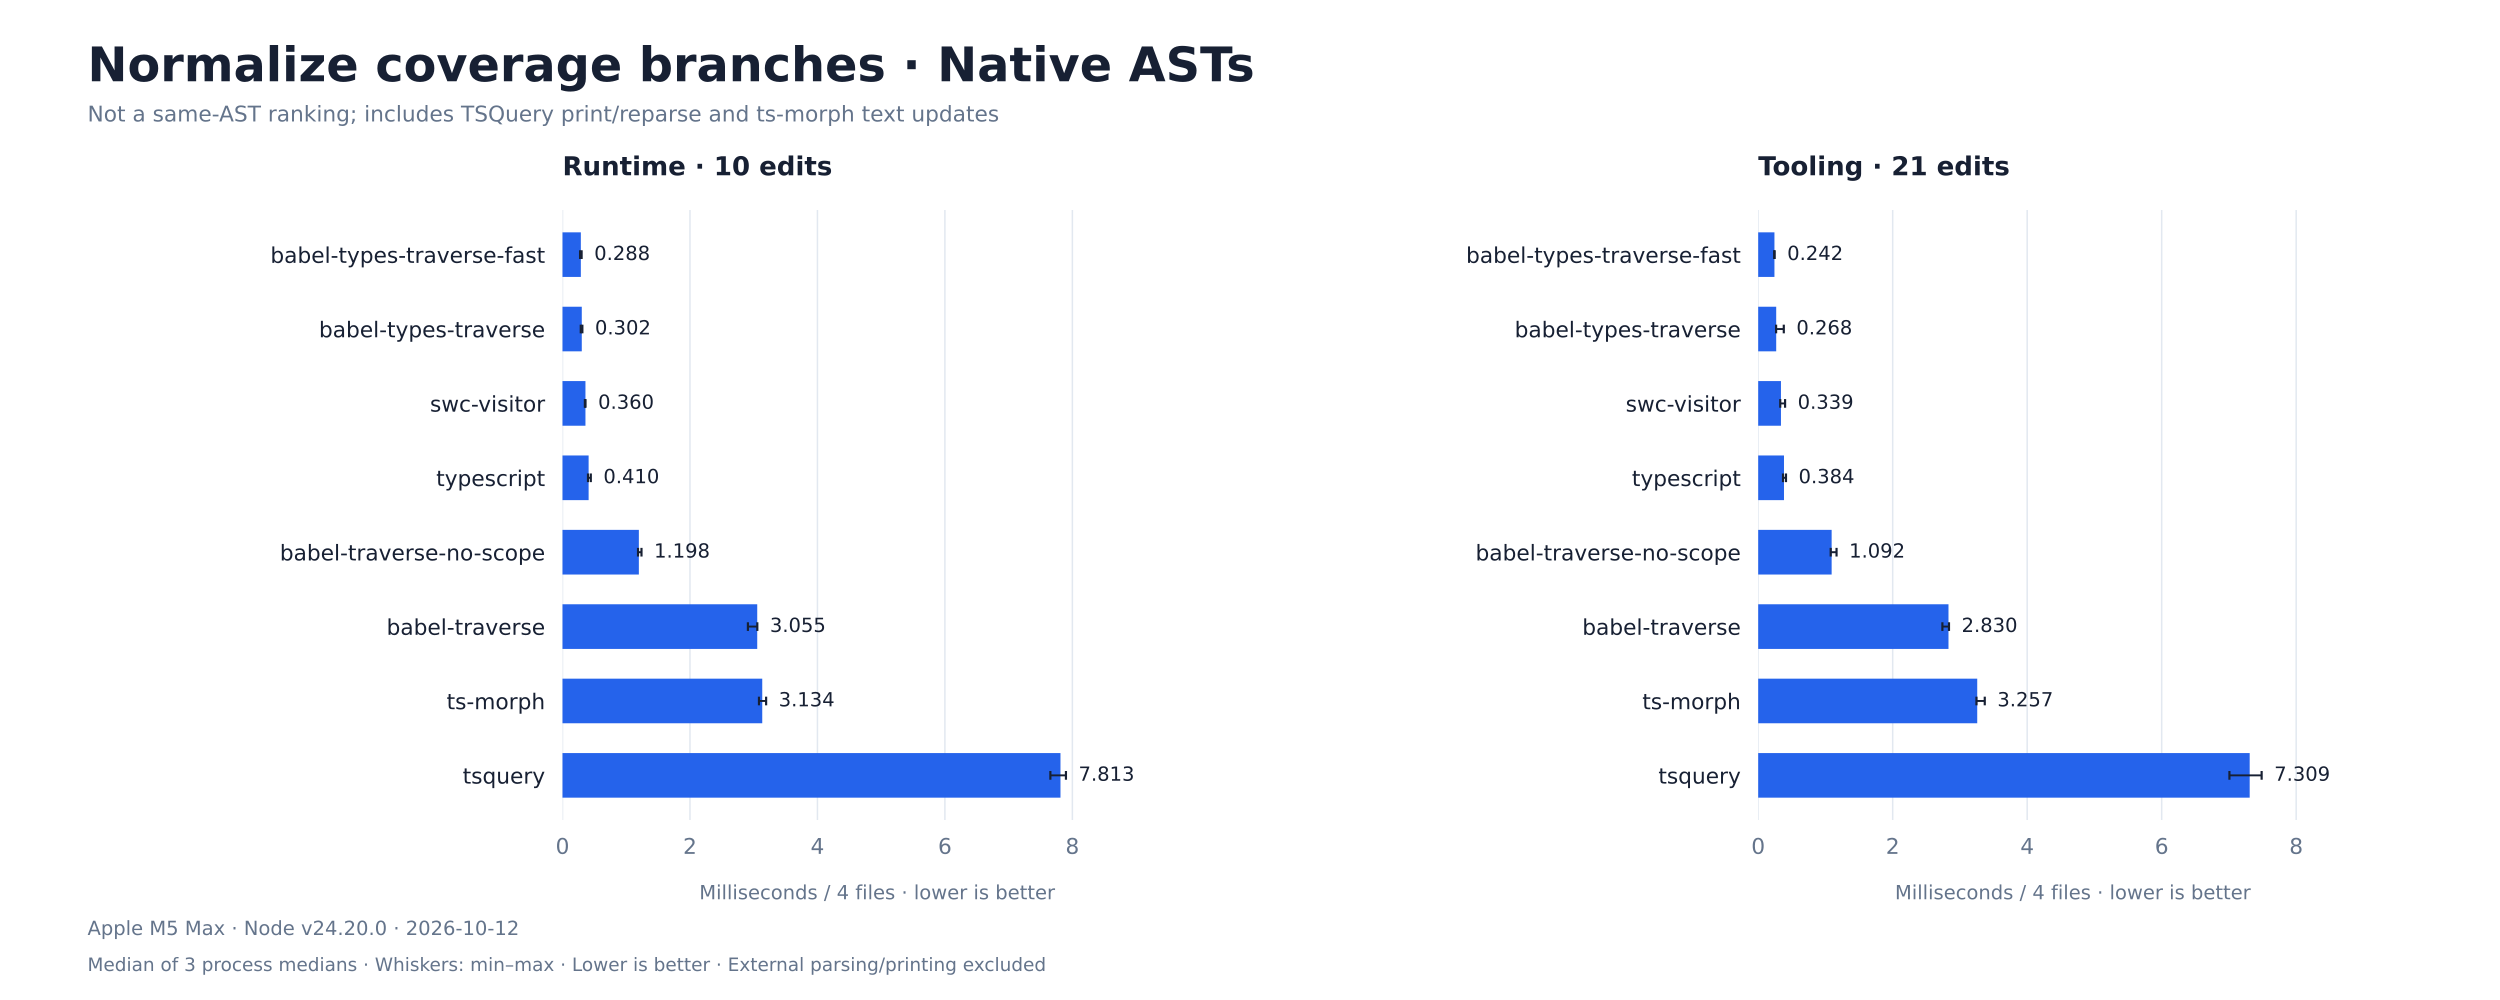
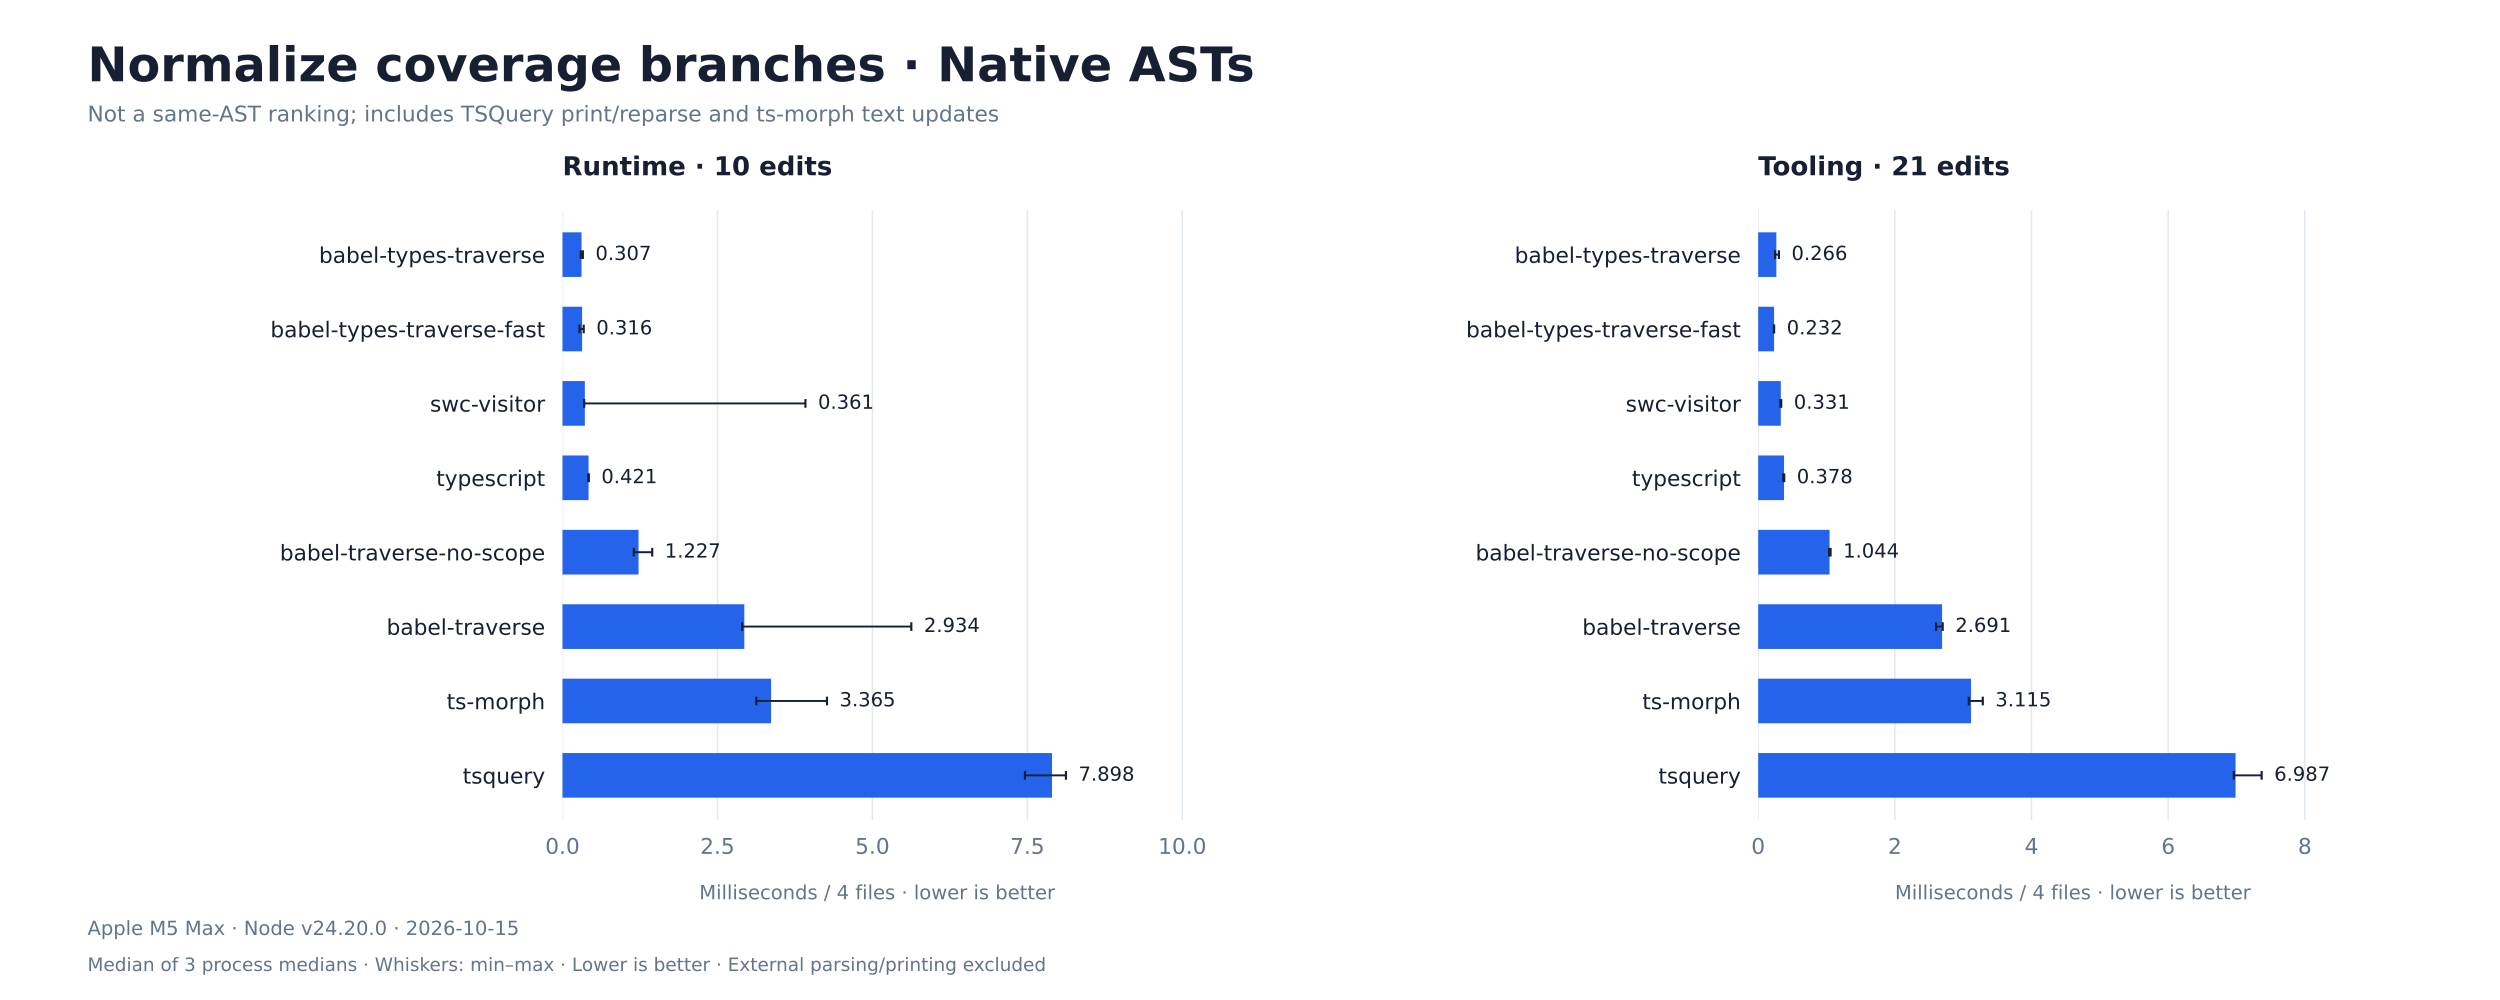
<svg xmlns="http://www.w3.org/2000/svg" xmlns:xlink="http://www.w3.org/1999/xlink" width="1152pt" height="460.8pt" viewBox="0 0 1152 460.8" version="1.1">
  <defs>
    <style type="text/css">*{stroke-linejoin: round; stroke-linecap: butt}</style>
  </defs>
  <g id="figure_1">
    <g id="patch_1">
      <path d="M 0 460.8 L 1152 460.8 L 1152 0 L 0 0 z " style="fill: #ffffff" />
    </g>
    <g id="axes_1">
      <g id="patch_2">
        <path d="M 259.2 377.856 L 549.186 377.856 L 549.186 96.768 L 259.2 96.768 z " style="fill: #ffffff" />
      </g>
      <g id="matplotlib.axis_1">
        <g id="xtick_1">
          <g id="line2d_1">
            <path d="M 259.2 377.856 L 259.2 96.768 " clip-path="url(#p7ad6d17c55)" style="fill: none; stroke: #e2e8f0; stroke-width: 0.7; stroke-linecap: square" />
          </g>
          <g id="line2d_2" />
          <g id="text_1">
-             <text style="fill: #64748b; font: 10px 'DejaVu Sans'; text-anchor: middle" x="259.2" y="393.454" transform="rotate(-0 259.2 393.4544)">0</text>
+             <text style="fill: #64748b; font: 10px 'DejaVu Sans'; text-anchor: middle" x="259.2" y="393.454" transform="rotate(-0 259.2 393.4544)">0.0</text>
          </g>
        </g>
        <g id="xtick_2">
          <g id="line2d_3">
-             <path d="M 317.937 377.856 L 317.937 96.768 " clip-path="url(#p7ad6d17c55)" style="fill: none; stroke: #e2e8f0; stroke-width: 0.7; stroke-linecap: square" />
+             <path d="M 330.601 377.856 L 330.601 96.768 " clip-path="url(#p7ad6d17c55)" style="fill: none; stroke: #e2e8f0; stroke-width: 0.7; stroke-linecap: square" />
          </g>
          <g id="line2d_4" />
          <g id="text_2">
-             <text style="fill: #64748b; font: 10px 'DejaVu Sans'; text-anchor: middle" x="317.937" y="393.454" transform="rotate(-0 317.9367 393.4544)">2</text>
+             <text style="fill: #64748b; font: 10px 'DejaVu Sans'; text-anchor: middle" x="330.601" y="393.454" transform="rotate(-0 330.6014 393.4544)">2.5</text>
          </g>
        </g>
        <g id="xtick_3">
          <g id="line2d_5">
-             <path d="M 376.673 377.856 L 376.673 96.768 " clip-path="url(#p7ad6d17c55)" style="fill: none; stroke: #e2e8f0; stroke-width: 0.7; stroke-linecap: square" />
+             <path d="M 402.003 377.856 L 402.003 96.768 " clip-path="url(#p7ad6d17c55)" style="fill: none; stroke: #e2e8f0; stroke-width: 0.7; stroke-linecap: square" />
          </g>
          <g id="line2d_6" />
          <g id="text_3">
-             <text style="fill: #64748b; font: 10px 'DejaVu Sans'; text-anchor: middle" x="376.673" y="393.454" transform="rotate(-0 376.6733 393.4544)">4</text>
+             <text style="fill: #64748b; font: 10px 'DejaVu Sans'; text-anchor: middle" x="402.003" y="393.454" transform="rotate(-0 402.0027 393.4544)">5.0</text>
          </g>
        </g>
        <g id="xtick_4">
          <g id="line2d_7">
-             <path d="M 435.41 377.856 L 435.41 96.768 " clip-path="url(#p7ad6d17c55)" style="fill: none; stroke: #e2e8f0; stroke-width: 0.7; stroke-linecap: square" />
+             <path d="M 473.404 377.856 L 473.404 96.768 " clip-path="url(#p7ad6d17c55)" style="fill: none; stroke: #e2e8f0; stroke-width: 0.7; stroke-linecap: square" />
          </g>
          <g id="line2d_8" />
          <g id="text_4">
-             <text style="fill: #64748b; font: 10px 'DejaVu Sans'; text-anchor: middle" x="435.41" y="393.454" transform="rotate(-0 435.41 393.4544)">6</text>
+             <text style="fill: #64748b; font: 10px 'DejaVu Sans'; text-anchor: middle" x="473.404" y="393.454" transform="rotate(-0 473.4041 393.4544)">7.5</text>
          </g>
        </g>
        <g id="xtick_5">
          <g id="line2d_9">
-             <path d="M 494.147 377.856 L 494.147 96.768 " clip-path="url(#p7ad6d17c55)" style="fill: none; stroke: #e2e8f0; stroke-width: 0.7; stroke-linecap: square" />
+             <path d="M 544.805 377.856 L 544.805 96.768 " clip-path="url(#p7ad6d17c55)" style="fill: none; stroke: #e2e8f0; stroke-width: 0.7; stroke-linecap: square" />
          </g>
          <g id="line2d_10" />
          <g id="text_5">
-             <text style="fill: #64748b; font: 10px 'DejaVu Sans'; text-anchor: middle" x="494.147" y="393.454" transform="rotate(-0 494.1466 393.4544)">8</text>
+             <text style="fill: #64748b; font: 10px 'DejaVu Sans'; text-anchor: middle" x="544.805" y="393.454" transform="rotate(-0 544.8054 393.4544)">10.0</text>
          </g>
        </g>
        <g id="text_6">
          <text style="fill: #64748b; font: 9px 'DejaVu Sans'; text-anchor: middle" x="404.193" y="414.373" transform="rotate(-0 404.1931 414.3727)">Milliseconds / 4 files · lower is better</text>
        </g>
      </g>
      <g id="matplotlib.axis_2">
        <g id="ytick_1">
          <g id="line2d_11" />
          <g id="text_7">
-             <text style="fill: #172033; font: 10px 'DejaVu Sans'; text-anchor: end" x="251.2" y="121.135" transform="rotate(-0 251.2 121.1346)">babel-types-traverse-fast</text>
+             <text style="fill: #172033; font: 10px 'DejaVu Sans'; text-anchor: end" x="251.2" y="121.135" transform="rotate(-0 251.2 121.1346)">babel-types-traverse</text>
          </g>
        </g>
        <g id="ytick_2">
          <g id="line2d_12" />
          <g id="text_8">
-             <text style="fill: #172033; font: 10px 'DejaVu Sans'; text-anchor: end" x="251.2" y="155.414" transform="rotate(-0 251.2 155.4137)">babel-types-traverse</text>
+             <text style="fill: #172033; font: 10px 'DejaVu Sans'; text-anchor: end" x="251.2" y="155.414" transform="rotate(-0 251.2 155.4137)">babel-types-traverse-fast</text>
          </g>
        </g>
        <g id="ytick_3">
          <g id="line2d_13" />
          <g id="text_9">
            <text style="fill: #172033; font: 10px 'DejaVu Sans'; text-anchor: end" x="251.2" y="189.693" transform="rotate(-0 251.2 189.6927)">swc-visitor</text>
          </g>
        </g>
        <g id="ytick_4">
          <g id="line2d_14" />
          <g id="text_10">
            <text style="fill: #172033; font: 10px 'DejaVu Sans'; text-anchor: end" x="251.2" y="223.972" transform="rotate(-0 251.2 223.9717)">typescript</text>
          </g>
        </g>
        <g id="ytick_5">
          <g id="line2d_15" />
          <g id="text_11">
            <text style="fill: #172033; font: 10px 'DejaVu Sans'; text-anchor: end" x="251.2" y="258.251" transform="rotate(-0 251.2 258.2507)">babel-traverse-no-scope</text>
          </g>
        </g>
        <g id="ytick_6">
          <g id="line2d_16" />
          <g id="text_12">
            <text style="fill: #172033; font: 10px 'DejaVu Sans'; text-anchor: end" x="251.2" y="292.53" transform="rotate(-0 251.2 292.5298)">babel-traverse</text>
          </g>
        </g>
        <g id="ytick_7">
          <g id="line2d_17" />
          <g id="text_13">
            <text style="fill: #172033; font: 10px 'DejaVu Sans'; text-anchor: end" x="251.2" y="326.809" transform="rotate(-0 251.2 326.8088)">ts-morph</text>
          </g>
        </g>
        <g id="ytick_8">
          <g id="line2d_18" />
          <g id="text_14">
            <text style="fill: #172033; font: 10px 'DejaVu Sans'; text-anchor: end" x="251.2" y="361.088" transform="rotate(-0 251.2 361.0878)">tsquery</text>
          </g>
        </g>
      </g>
      <g id="patch_3">
-         <path d="M 259.2 107.052 L 267.653 107.052 L 267.653 127.619 L 259.2 127.619 z " clip-path="url(#p7ad6d17c55)" style="fill: #2563eb" />
+         <path d="M 259.2 107.052 L 267.966 107.052 L 267.966 127.619 L 259.2 127.619 z " clip-path="url(#p7ad6d17c55)" style="fill: #2563eb" />
      </g>
      <g id="patch_4">
-         <path d="M 259.2 141.331 L 268.084 141.331 L 268.084 161.898 L 259.2 161.898 z " clip-path="url(#p7ad6d17c55)" style="fill: #2563eb" />
+         <path d="M 259.2 141.331 L 268.238 141.331 L 268.238 161.898 L 259.2 161.898 z " clip-path="url(#p7ad6d17c55)" style="fill: #2563eb" />
      </g>
      <g id="patch_5">
-         <path d="M 259.2 175.61 L 269.776 175.61 L 269.776 196.177 L 259.2 196.177 z " clip-path="url(#p7ad6d17c55)" style="fill: #2563eb" />
+         <path d="M 259.2 175.61 L 269.498 175.61 L 269.498 196.177 L 259.2 196.177 z " clip-path="url(#p7ad6d17c55)" style="fill: #2563eb" />
      </g>
      <g id="patch_6">
-         <path d="M 259.2 209.889 L 271.238 209.889 L 271.238 230.456 L 259.2 230.456 z " clip-path="url(#p7ad6d17c55)" style="fill: #2563eb" />
+         <path d="M 259.2 209.889 L 271.212 209.889 L 271.212 230.456 L 259.2 230.456 z " clip-path="url(#p7ad6d17c55)" style="fill: #2563eb" />
      </g>
      <g id="patch_7">
-         <path d="M 259.2 244.168 L 294.386 244.168 L 294.386 264.735 L 259.2 264.735 z " clip-path="url(#p7ad6d17c55)" style="fill: #2563eb" />
+         <path d="M 259.2 244.168 L 294.241 244.168 L 294.241 264.735 L 259.2 264.735 z " clip-path="url(#p7ad6d17c55)" style="fill: #2563eb" />
      </g>
      <g id="patch_8">
-         <path d="M 259.2 278.447 L 348.931 278.447 L 348.931 299.014 L 259.2 299.014 z " clip-path="url(#p7ad6d17c55)" style="fill: #2563eb" />
+         <path d="M 259.2 278.447 L 342.983 278.447 L 342.983 299.014 L 259.2 299.014 z " clip-path="url(#p7ad6d17c55)" style="fill: #2563eb" />
      </g>
      <g id="patch_9">
-         <path d="M 259.2 312.726 L 351.243 312.726 L 351.243 333.293 L 259.2 333.293 z " clip-path="url(#p7ad6d17c55)" style="fill: #2563eb" />
+         <path d="M 259.2 312.726 L 355.315 312.726 L 355.315 333.293 L 259.2 333.293 z " clip-path="url(#p7ad6d17c55)" style="fill: #2563eb" />
      </g>
      <g id="patch_10">
-         <path d="M 259.2 347.005 L 488.668 347.005 L 488.668 367.572 L 259.2 367.572 z " clip-path="url(#p7ad6d17c55)" style="fill: #2563eb" />
+         <path d="M 259.2 347.005 L 484.757 347.005 L 484.757 367.572 L 259.2 367.572 z " clip-path="url(#p7ad6d17c55)" style="fill: #2563eb" />
      </g>
      <g id="text_15">
-         <text style="fill: #172033; font: 9px 'DejaVu Sans'; text-anchor: start" x="273.81" y="119.819" transform="rotate(-0 273.8096 119.8189)">0.288</text>
+         <text style="fill: #172033; font: 9px 'DejaVu Sans'; text-anchor: start" x="274.385" y="119.819" transform="rotate(-0 274.3849 119.8189)">0.307</text>
      </g>
      <g id="text_16">
-         <text style="fill: #172033; font: 9px 'DejaVu Sans'; text-anchor: start" x="274.153" y="154.098" transform="rotate(-0 274.1529 154.0979)">0.302</text>
+         <text style="fill: #172033; font: 9px 'DejaVu Sans'; text-anchor: start" x="274.779" y="154.098" transform="rotate(-0 274.7787 154.0979)">0.316</text>
      </g>
      <g id="text_17">
-         <text style="fill: #172033; font: 9px 'DejaVu Sans'; text-anchor: start" x="275.605" y="188.377" transform="rotate(-0 275.6047 188.3769)">0.360</text>
+         <text style="fill: #172033; font: 9px 'DejaVu Sans'; text-anchor: start" x="376.946" y="188.377" transform="rotate(-0 376.9464 188.3769)">0.361</text>
      </g>
      <g id="text_18">
-         <text style="fill: #172033; font: 9px 'DejaVu Sans'; text-anchor: start" x="278.044" y="222.656" transform="rotate(-0 278.0435 222.6559)">0.410</text>
+         <text style="fill: #172033; font: 9px 'DejaVu Sans'; text-anchor: start" x="277.104" y="222.656" transform="rotate(-0 277.1041 222.6559)">0.421</text>
      </g>
      <g id="text_19">
-         <text style="fill: #172033; font: 9px 'DejaVu Sans'; text-anchor: start" x="301.397" y="256.935" transform="rotate(-0 301.3975 256.935)">1.198</text>
+         <text style="fill: #172033; font: 9px 'DejaVu Sans'; text-anchor: start" x="306.344" y="256.935" transform="rotate(-0 306.3441 256.935)">1.227</text>
      </g>
      <g id="text_20">
-         <text style="fill: #172033; font: 9px 'DejaVu Sans'; text-anchor: start" x="354.774" y="291.214" transform="rotate(-0 354.7738 291.214)">3.055</text>
+         <text style="fill: #172033; font: 9px 'DejaVu Sans'; text-anchor: start" x="425.737" y="291.214" transform="rotate(-0 425.7372 291.214)">2.934</text>
      </g>
      <g id="text_21">
-         <text style="fill: #172033; font: 9px 'DejaVu Sans'; text-anchor: start" x="358.827" y="325.493" transform="rotate(-0 358.8272 325.493)">3.134</text>
+         <text style="fill: #172033; font: 9px 'DejaVu Sans'; text-anchor: start" x="386.875" y="325.493" transform="rotate(-0 386.8747 325.493)">3.365</text>
      </g>
      <g id="text_22">
-         <text style="fill: #172033; font: 9px 'DejaVu Sans'; text-anchor: start" x="496.989" y="359.772" transform="rotate(-0 496.9887 359.772)">7.813</text>
+         <text style="fill: #172033; font: 9px 'DejaVu Sans'; text-anchor: start" x="496.989" y="359.772" transform="rotate(-0 496.9887 359.772)">7.898</text>
      </g>
      <g id="text_23">
        <text style="fill: #172033; font: 700 12px 'DejaVu Sans'; text-anchor: start" x="259.2" y="80.768" transform="rotate(-0 259.2 80.768)">Runtime · 10 edits</text>
      </g>
      <g id="LineCollection_1">
-         <path d="M 267.3 117.335 L 268.01 117.335 " clip-path="url(#p7ad6d17c55)" style="fill: none; stroke: #172033; stroke-width: 0.9" />
-         <path d="M 267.614 151.614 L 268.353 151.614 " clip-path="url(#p7ad6d17c55)" style="fill: none; stroke: #172033; stroke-width: 0.9" />
-         <path d="M 269.51 185.893 L 269.805 185.893 " clip-path="url(#p7ad6d17c55)" style="fill: none; stroke: #172033; stroke-width: 0.9" />
-         <path d="M 270.947 220.172 L 272.244 220.172 " clip-path="url(#p7ad6d17c55)" style="fill: none; stroke: #172033; stroke-width: 0.9" />
-         <path d="M 293.998 254.452 L 295.598 254.452 " clip-path="url(#p7ad6d17c55)" style="fill: none; stroke: #172033; stroke-width: 0.9" />
-         <path d="M 344.634 288.731 L 348.974 288.731 " clip-path="url(#p7ad6d17c55)" style="fill: none; stroke: #172033; stroke-width: 0.9" />
-         <path d="M 349.728 323.01 L 353.028 323.01 " clip-path="url(#p7ad6d17c55)" style="fill: none; stroke: #172033; stroke-width: 0.9" />
-         <path d="M 484.01 357.289 L 491.189 357.289 " clip-path="url(#p7ad6d17c55)" style="fill: none; stroke: #172033; stroke-width: 0.9" />
+         <path d="M 267.619 117.335 L 268.585 117.335 " clip-path="url(#p7ad6d17c55)" style="fill: none; stroke: #172033; stroke-width: 0.9" />
+         <path d="M 267.013 151.614 L 268.979 151.614 " clip-path="url(#p7ad6d17c55)" style="fill: none; stroke: #172033; stroke-width: 0.9" />
+         <path d="M 269.185 185.893 L 371.147 185.893 " clip-path="url(#p7ad6d17c55)" style="fill: none; stroke: #172033; stroke-width: 0.9" />
+         <path d="M 271.171 220.172 L 271.304 220.172 " clip-path="url(#p7ad6d17c55)" style="fill: none; stroke: #172033; stroke-width: 0.9" />
+         <path d="M 292.065 254.452 L 300.544 254.452 " clip-path="url(#p7ad6d17c55)" style="fill: none; stroke: #172033; stroke-width: 0.9" />
+         <path d="M 341.978 288.731 L 419.938 288.731 " clip-path="url(#p7ad6d17c55)" style="fill: none; stroke: #172033; stroke-width: 0.9" />
+         <path d="M 348.503 323.01 L 381.075 323.01 " clip-path="url(#p7ad6d17c55)" style="fill: none; stroke: #172033; stroke-width: 0.9" />
+         <path d="M 472.285 357.289 L 491.189 357.289 " clip-path="url(#p7ad6d17c55)" style="fill: none; stroke: #172033; stroke-width: 0.9" />
      </g>
      <g id="line2d_19">
        <defs>
          <path id="m82ea546049" d="M 0 2 L 0 -2 " style="stroke: #172033" />
        </defs>
        <g clip-path="url(#p7ad6d17c55)">
-           <use xlink:href="#m82ea546049" x="267.3" y="117.335" style="fill: #172033; stroke: #172033" />
-           <use xlink:href="#m82ea546049" x="267.614" y="151.614" style="fill: #172033; stroke: #172033" />
-           <use xlink:href="#m82ea546049" x="269.51" y="185.893" style="fill: #172033; stroke: #172033" />
-           <use xlink:href="#m82ea546049" x="270.947" y="220.172" style="fill: #172033; stroke: #172033" />
-           <use xlink:href="#m82ea546049" x="293.998" y="254.452" style="fill: #172033; stroke: #172033" />
-           <use xlink:href="#m82ea546049" x="344.634" y="288.731" style="fill: #172033; stroke: #172033" />
-           <use xlink:href="#m82ea546049" x="349.728" y="323.01" style="fill: #172033; stroke: #172033" />
-           <use xlink:href="#m82ea546049" x="484.01" y="357.289" style="fill: #172033; stroke: #172033" />
+           <use xlink:href="#m82ea546049" x="267.619" y="117.335" style="fill: #172033; stroke: #172033" />
+           <use xlink:href="#m82ea546049" x="267.013" y="151.614" style="fill: #172033; stroke: #172033" />
+           <use xlink:href="#m82ea546049" x="269.185" y="185.893" style="fill: #172033; stroke: #172033" />
+           <use xlink:href="#m82ea546049" x="271.171" y="220.172" style="fill: #172033; stroke: #172033" />
+           <use xlink:href="#m82ea546049" x="292.065" y="254.452" style="fill: #172033; stroke: #172033" />
+           <use xlink:href="#m82ea546049" x="341.978" y="288.731" style="fill: #172033; stroke: #172033" />
+           <use xlink:href="#m82ea546049" x="348.503" y="323.01" style="fill: #172033; stroke: #172033" />
+           <use xlink:href="#m82ea546049" x="472.285" y="357.289" style="fill: #172033; stroke: #172033" />
        </g>
      </g>
      <g id="line2d_20">
        <g clip-path="url(#p7ad6d17c55)">
-           <use xlink:href="#m82ea546049" x="268.01" y="117.335" style="fill: #172033; stroke: #172033" />
-           <use xlink:href="#m82ea546049" x="268.353" y="151.614" style="fill: #172033; stroke: #172033" />
-           <use xlink:href="#m82ea546049" x="269.805" y="185.893" style="fill: #172033; stroke: #172033" />
-           <use xlink:href="#m82ea546049" x="272.244" y="220.172" style="fill: #172033; stroke: #172033" />
-           <use xlink:href="#m82ea546049" x="295.598" y="254.452" style="fill: #172033; stroke: #172033" />
-           <use xlink:href="#m82ea546049" x="348.974" y="288.731" style="fill: #172033; stroke: #172033" />
-           <use xlink:href="#m82ea546049" x="353.028" y="323.01" style="fill: #172033; stroke: #172033" />
+           <use xlink:href="#m82ea546049" x="268.585" y="117.335" style="fill: #172033; stroke: #172033" />
+           <use xlink:href="#m82ea546049" x="268.979" y="151.614" style="fill: #172033; stroke: #172033" />
+           <use xlink:href="#m82ea546049" x="371.147" y="185.893" style="fill: #172033; stroke: #172033" />
+           <use xlink:href="#m82ea546049" x="271.304" y="220.172" style="fill: #172033; stroke: #172033" />
+           <use xlink:href="#m82ea546049" x="300.544" y="254.452" style="fill: #172033; stroke: #172033" />
+           <use xlink:href="#m82ea546049" x="419.938" y="288.731" style="fill: #172033; stroke: #172033" />
+           <use xlink:href="#m82ea546049" x="381.075" y="323.01" style="fill: #172033; stroke: #172033" />
          <use xlink:href="#m82ea546049" x="491.189" y="357.289" style="fill: #172033; stroke: #172033" />
        </g>
      </g>
    </g>
    <g id="axes_2">
      <g id="patch_11">
        <path d="M 810.174 377.856 L 1100.16 377.856 L 1100.16 96.768 L 810.174 96.768 z " style="fill: #ffffff" />
      </g>
      <g id="matplotlib.axis_3">
        <g id="xtick_6">
          <g id="line2d_21">
            <path d="M 810.174 377.856 L 810.174 96.768 " clip-path="url(#p70b5d48625)" style="fill: none; stroke: #e2e8f0; stroke-width: 0.7; stroke-linecap: square" />
          </g>
          <g id="line2d_22" />
          <g id="text_24">
            <text style="fill: #64748b; font: 10px 'DejaVu Sans'; text-anchor: middle" x="810.174" y="393.454" transform="rotate(-0 810.1738 393.4544)">0</text>
          </g>
        </g>
        <g id="xtick_7">
          <g id="line2d_23">
-             <path d="M 872.15 377.856 L 872.15 96.768 " clip-path="url(#p70b5d48625)" style="fill: none; stroke: #e2e8f0; stroke-width: 0.7; stroke-linecap: square" />
+             <path d="M 873.144 377.856 L 873.144 96.768 " clip-path="url(#p70b5d48625)" style="fill: none; stroke: #e2e8f0; stroke-width: 0.7; stroke-linecap: square" />
          </g>
          <g id="line2d_24" />
          <g id="text_25">
-             <text style="fill: #64748b; font: 10px 'DejaVu Sans'; text-anchor: middle" x="872.15" y="393.454" transform="rotate(-0 872.1499 393.4544)">2</text>
+             <text style="fill: #64748b; font: 10px 'DejaVu Sans'; text-anchor: middle" x="873.144" y="393.454" transform="rotate(-0 873.1444 393.4544)">2</text>
          </g>
        </g>
        <g id="xtick_8">
          <g id="line2d_25">
-             <path d="M 934.126 377.856 L 934.126 96.768 " clip-path="url(#p70b5d48625)" style="fill: none; stroke: #e2e8f0; stroke-width: 0.7; stroke-linecap: square" />
+             <path d="M 936.115 377.856 L 936.115 96.768 " clip-path="url(#p70b5d48625)" style="fill: none; stroke: #e2e8f0; stroke-width: 0.7; stroke-linecap: square" />
          </g>
          <g id="line2d_26" />
          <g id="text_26">
-             <text style="fill: #64748b; font: 10px 'DejaVu Sans'; text-anchor: middle" x="934.126" y="393.454" transform="rotate(-0 934.1261 393.4544)">4</text>
+             <text style="fill: #64748b; font: 10px 'DejaVu Sans'; text-anchor: middle" x="936.115" y="393.454" transform="rotate(-0 936.115 393.4544)">4</text>
          </g>
        </g>
        <g id="xtick_9">
          <g id="line2d_27">
-             <path d="M 996.102 377.856 L 996.102 96.768 " clip-path="url(#p70b5d48625)" style="fill: none; stroke: #e2e8f0; stroke-width: 0.7; stroke-linecap: square" />
+             <path d="M 999.086 377.856 L 999.086 96.768 " clip-path="url(#p70b5d48625)" style="fill: none; stroke: #e2e8f0; stroke-width: 0.7; stroke-linecap: square" />
          </g>
          <g id="line2d_28" />
          <g id="text_27">
-             <text style="fill: #64748b; font: 10px 'DejaVu Sans'; text-anchor: middle" x="996.102" y="393.454" transform="rotate(-0 996.1022 393.4544)">6</text>
+             <text style="fill: #64748b; font: 10px 'DejaVu Sans'; text-anchor: middle" x="999.086" y="393.454" transform="rotate(-0 999.0856 393.4544)">6</text>
          </g>
        </g>
        <g id="xtick_10">
          <g id="line2d_29">
-             <path d="M 1058.078 377.856 L 1058.078 96.768 " clip-path="url(#p70b5d48625)" style="fill: none; stroke: #e2e8f0; stroke-width: 0.7; stroke-linecap: square" />
+             <path d="M 1062.056 377.856 L 1062.056 96.768 " clip-path="url(#p70b5d48625)" style="fill: none; stroke: #e2e8f0; stroke-width: 0.7; stroke-linecap: square" />
          </g>
          <g id="line2d_30" />
          <g id="text_28">
-             <text style="fill: #64748b; font: 10px 'DejaVu Sans'; text-anchor: middle" x="1058.078" y="393.454" transform="rotate(-0 1058.078 393.4544)">8</text>
+             <text style="fill: #64748b; font: 10px 'DejaVu Sans'; text-anchor: middle" x="1062.056" y="393.454" transform="rotate(-0 1062.056 393.4544)">8</text>
          </g>
        </g>
        <g id="text_29">
          <text style="fill: #64748b; font: 9px 'DejaVu Sans'; text-anchor: middle" x="955.167" y="414.373" transform="rotate(-0 955.1669 414.3727)">Milliseconds / 4 files · lower is better</text>
        </g>
      </g>
      <g id="matplotlib.axis_4">
        <g id="ytick_9">
          <g id="line2d_31" />
          <g id="text_30">
-             <text style="fill: #172033; font: 10px 'DejaVu Sans'; text-anchor: end" x="802.174" y="121.135" transform="rotate(-0 802.1738 121.1346)">babel-types-traverse-fast</text>
+             <text style="fill: #172033; font: 10px 'DejaVu Sans'; text-anchor: end" x="802.174" y="121.135" transform="rotate(-0 802.1738 121.1346)">babel-types-traverse</text>
          </g>
        </g>
        <g id="ytick_10">
          <g id="line2d_32" />
          <g id="text_31">
-             <text style="fill: #172033; font: 10px 'DejaVu Sans'; text-anchor: end" x="802.174" y="155.414" transform="rotate(-0 802.1738 155.4137)">babel-types-traverse</text>
+             <text style="fill: #172033; font: 10px 'DejaVu Sans'; text-anchor: end" x="802.174" y="155.414" transform="rotate(-0 802.1738 155.4137)">babel-types-traverse-fast</text>
          </g>
        </g>
        <g id="ytick_11">
          <g id="line2d_33" />
          <g id="text_32">
            <text style="fill: #172033; font: 10px 'DejaVu Sans'; text-anchor: end" x="802.174" y="189.693" transform="rotate(-0 802.1738 189.6927)">swc-visitor</text>
          </g>
        </g>
        <g id="ytick_12">
          <g id="line2d_34" />
          <g id="text_33">
            <text style="fill: #172033; font: 10px 'DejaVu Sans'; text-anchor: end" x="802.174" y="223.972" transform="rotate(-0 802.1738 223.9717)">typescript</text>
          </g>
        </g>
        <g id="ytick_13">
          <g id="line2d_35" />
          <g id="text_34">
            <text style="fill: #172033; font: 10px 'DejaVu Sans'; text-anchor: end" x="802.174" y="258.251" transform="rotate(-0 802.1738 258.2507)">babel-traverse-no-scope</text>
          </g>
        </g>
        <g id="ytick_14">
          <g id="line2d_36" />
          <g id="text_35">
            <text style="fill: #172033; font: 10px 'DejaVu Sans'; text-anchor: end" x="802.174" y="292.53" transform="rotate(-0 802.1738 292.5298)">babel-traverse</text>
          </g>
        </g>
        <g id="ytick_15">
          <g id="line2d_37" />
          <g id="text_36">
            <text style="fill: #172033; font: 10px 'DejaVu Sans'; text-anchor: end" x="802.174" y="326.809" transform="rotate(-0 802.1738 326.8088)">ts-morph</text>
          </g>
        </g>
        <g id="ytick_16">
          <g id="line2d_38" />
          <g id="text_37">
            <text style="fill: #172033; font: 10px 'DejaVu Sans'; text-anchor: end" x="802.174" y="361.088" transform="rotate(-0 802.1738 361.0878)">tsquery</text>
          </g>
        </g>
      </g>
      <g id="patch_12">
-         <path d="M 810.174 107.052 L 817.663 107.052 L 817.663 127.619 L 810.174 127.619 z " clip-path="url(#p70b5d48625)" style="fill: #2563eb" />
+         <path d="M 810.174 107.052 L 818.547 107.052 L 818.547 127.619 L 810.174 127.619 z " clip-path="url(#p70b5d48625)" style="fill: #2563eb" />
      </g>
      <g id="patch_13">
-         <path d="M 810.174 141.331 L 818.475 141.331 L 818.475 161.898 L 810.174 161.898 z " clip-path="url(#p70b5d48625)" style="fill: #2563eb" />
+         <path d="M 810.174 141.331 L 817.484 141.331 L 817.484 161.898 L 810.174 161.898 z " clip-path="url(#p70b5d48625)" style="fill: #2563eb" />
      </g>
      <g id="patch_14">
-         <path d="M 810.174 175.61 L 820.669 175.61 L 820.669 196.177 L 810.174 196.177 z " clip-path="url(#p70b5d48625)" style="fill: #2563eb" />
+         <path d="M 810.174 175.61 L 820.601 175.61 L 820.601 196.177 L 810.174 196.177 z " clip-path="url(#p70b5d48625)" style="fill: #2563eb" />
      </g>
      <g id="patch_15">
-         <path d="M 810.174 209.889 L 822.064 209.889 L 822.064 230.456 L 810.174 230.456 z " clip-path="url(#p70b5d48625)" style="fill: #2563eb" />
+         <path d="M 810.174 209.889 L 822.079 209.889 L 822.079 230.456 L 810.174 230.456 z " clip-path="url(#p70b5d48625)" style="fill: #2563eb" />
      </g>
      <g id="patch_16">
-         <path d="M 810.174 244.168 L 844.022 244.168 L 844.022 264.735 L 810.174 264.735 z " clip-path="url(#p70b5d48625)" style="fill: #2563eb" />
+         <path d="M 810.174 244.168 L 843.047 244.168 L 843.047 264.735 L 810.174 264.735 z " clip-path="url(#p70b5d48625)" style="fill: #2563eb" />
      </g>
      <g id="patch_17">
-         <path d="M 810.174 278.447 L 897.864 278.447 L 897.864 299.014 L 810.174 299.014 z " clip-path="url(#p70b5d48625)" style="fill: #2563eb" />
+         <path d="M 810.174 278.447 L 894.903 278.447 L 894.903 299.014 L 810.174 299.014 z " clip-path="url(#p70b5d48625)" style="fill: #2563eb" />
      </g>
      <g id="patch_18">
-         <path d="M 810.174 312.726 L 911.107 312.726 L 911.107 333.293 L 810.174 333.293 z " clip-path="url(#p70b5d48625)" style="fill: #2563eb" />
+         <path d="M 810.174 312.726 L 908.26 312.726 L 908.26 333.293 L 810.174 333.293 z " clip-path="url(#p70b5d48625)" style="fill: #2563eb" />
      </g>
      <g id="patch_19">
-         <path d="M 810.174 347.005 L 1036.657 347.005 L 1036.657 367.572 L 810.174 367.572 z " clip-path="url(#p70b5d48625)" style="fill: #2563eb" />
+         <path d="M 810.174 347.005 L 1030.15 347.005 L 1030.15 367.572 L 810.174 367.572 z " clip-path="url(#p70b5d48625)" style="fill: #2563eb" />
      </g>
      <g id="text_38">
-         <text style="fill: #172033; font: 9px 'DejaVu Sans'; text-anchor: start" x="823.536" y="119.819" transform="rotate(-0 823.5359 119.8189)">0.242</text>
+         <text style="fill: #172033; font: 9px 'DejaVu Sans'; text-anchor: start" x="825.519" y="119.819" transform="rotate(-0 825.5194 119.8189)">0.266</text>
      </g>
      <g id="text_39">
-         <text style="fill: #172033; font: 9px 'DejaVu Sans'; text-anchor: start" x="827.772" y="154.098" transform="rotate(-0 827.7716 154.0979)">0.268</text>
+         <text style="fill: #172033; font: 9px 'DejaVu Sans'; text-anchor: start" x="823.317" y="154.098" transform="rotate(-0 823.3168 154.0979)">0.232</text>
      </g>
      <g id="text_40">
-         <text style="fill: #172033; font: 9px 'DejaVu Sans'; text-anchor: start" x="828.365" y="188.377" transform="rotate(-0 828.3655 188.3769)">0.339</text>
+         <text style="fill: #172033; font: 9px 'DejaVu Sans'; text-anchor: start" x="826.588" y="188.377" transform="rotate(-0 826.588 188.3769)">0.331</text>
      </g>
      <g id="text_41">
-         <text style="fill: #172033; font: 9px 'DejaVu Sans'; text-anchor: start" x="828.783" y="222.656" transform="rotate(-0 828.7826 222.6559)">0.384</text>
+         <text style="fill: #172033; font: 9px 'DejaVu Sans'; text-anchor: start" x="827.963" y="222.656" transform="rotate(-0 827.9629 222.6559)">0.378</text>
      </g>
      <g id="text_42">
-         <text style="fill: #172033; font: 9px 'DejaVu Sans'; text-anchor: start" x="852.078" y="256.935" transform="rotate(-0 852.0785 256.935)">1.092</text>
+         <text style="fill: #172033; font: 9px 'DejaVu Sans'; text-anchor: start" x="849.326" y="256.935" transform="rotate(-0 849.3257 256.935)">1.044</text>
      </g>
      <g id="text_43">
-         <text style="fill: #172033; font: 9px 'DejaVu Sans'; text-anchor: start" x="903.893" y="291.214" transform="rotate(-0 903.8925 291.214)">2.830</text>
+         <text style="fill: #172033; font: 9px 'DejaVu Sans'; text-anchor: start" x="901.003" y="291.214" transform="rotate(-0 901.0029 291.214)">2.691</text>
      </g>
      <g id="text_44">
-         <text style="fill: #172033; font: 9px 'DejaVu Sans'; text-anchor: start" x="920.378" y="325.493" transform="rotate(-0 920.3782 325.493)">3.257</text>
+         <text style="fill: #172033; font: 9px 'DejaVu Sans'; text-anchor: start" x="919.466" y="325.493" transform="rotate(-0 919.4664 325.493)">3.115</text>
      </g>
      <g id="text_45">
-         <text style="fill: #172033; font: 9px 'DejaVu Sans'; text-anchor: start" x="1047.962" y="359.772" transform="rotate(-0 1047.962 359.772)">7.309</text>
+         <text style="fill: #172033; font: 9px 'DejaVu Sans'; text-anchor: start" x="1047.962" y="359.772" transform="rotate(-0 1047.962 359.772)">6.987</text>
      </g>
      <g id="text_46">
        <text style="fill: #172033; font: 700 12px 'DejaVu Sans'; text-anchor: start" x="810.174" y="80.768" transform="rotate(-0 810.1738 80.768)">Tooling · 21 edits</text>
      </g>
      <g id="LineCollection_2">
-         <path d="M 817.55 117.335 L 817.736 117.335 " clip-path="url(#p70b5d48625)" style="fill: none; stroke: #172033; stroke-width: 0.9" />
-         <path d="M 818.431 151.614 L 821.972 151.614 " clip-path="url(#p70b5d48625)" style="fill: none; stroke: #172033; stroke-width: 0.9" />
-         <path d="M 820.336 185.893 L 822.566 185.893 " clip-path="url(#p70b5d48625)" style="fill: none; stroke: #172033; stroke-width: 0.9" />
-         <path d="M 821.61 220.172 L 822.983 220.172 " clip-path="url(#p70b5d48625)" style="fill: none; stroke: #172033; stroke-width: 0.9" />
-         <path d="M 843.586 254.452 L 846.279 254.452 " clip-path="url(#p70b5d48625)" style="fill: none; stroke: #172033; stroke-width: 0.9" />
-         <path d="M 895.053 288.731 L 898.093 288.731 " clip-path="url(#p70b5d48625)" style="fill: none; stroke: #172033; stroke-width: 0.9" />
-         <path d="M 910.749 323.01 L 914.578 323.01 " clip-path="url(#p70b5d48625)" style="fill: none; stroke: #172033; stroke-width: 0.9" />
-         <path d="M 1027.32 357.289 L 1042.163 357.289 " clip-path="url(#p70b5d48625)" style="fill: none; stroke: #172033; stroke-width: 0.9" />
+         <path d="M 817.97 117.335 L 819.72 117.335 " clip-path="url(#p70b5d48625)" style="fill: none; stroke: #172033; stroke-width: 0.9" />
+         <path d="M 817.36 151.614 L 817.517 151.614 " clip-path="url(#p70b5d48625)" style="fill: none; stroke: #172033; stroke-width: 0.9" />
+         <path d="M 820.427 185.893 L 820.788 185.893 " clip-path="url(#p70b5d48625)" style="fill: none; stroke: #172033; stroke-width: 0.9" />
+         <path d="M 821.739 220.172 L 822.163 220.172 " clip-path="url(#p70b5d48625)" style="fill: none; stroke: #172033; stroke-width: 0.9" />
+         <path d="M 842.856 254.452 L 843.526 254.452 " clip-path="url(#p70b5d48625)" style="fill: none; stroke: #172033; stroke-width: 0.9" />
+         <path d="M 892.12 288.731 L 895.203 288.731 " clip-path="url(#p70b5d48625)" style="fill: none; stroke: #172033; stroke-width: 0.9" />
+         <path d="M 907.223 323.01 L 913.667 323.01 " clip-path="url(#p70b5d48625)" style="fill: none; stroke: #172033; stroke-width: 0.9" />
+         <path d="M 1029.313 357.289 L 1042.163 357.289 " clip-path="url(#p70b5d48625)" style="fill: none; stroke: #172033; stroke-width: 0.9" />
      </g>
      <g id="line2d_39">
        <g clip-path="url(#p70b5d48625)">
-           <use xlink:href="#m82ea546049" x="817.55" y="117.335" style="fill: #172033; stroke: #172033" />
-           <use xlink:href="#m82ea546049" x="818.431" y="151.614" style="fill: #172033; stroke: #172033" />
-           <use xlink:href="#m82ea546049" x="820.336" y="185.893" style="fill: #172033; stroke: #172033" />
-           <use xlink:href="#m82ea546049" x="821.61" y="220.172" style="fill: #172033; stroke: #172033" />
-           <use xlink:href="#m82ea546049" x="843.586" y="254.452" style="fill: #172033; stroke: #172033" />
-           <use xlink:href="#m82ea546049" x="895.053" y="288.731" style="fill: #172033; stroke: #172033" />
-           <use xlink:href="#m82ea546049" x="910.749" y="323.01" style="fill: #172033; stroke: #172033" />
-           <use xlink:href="#m82ea546049" x="1027.32" y="357.289" style="fill: #172033; stroke: #172033" />
+           <use xlink:href="#m82ea546049" x="817.97" y="117.335" style="fill: #172033; stroke: #172033" />
+           <use xlink:href="#m82ea546049" x="817.36" y="151.614" style="fill: #172033; stroke: #172033" />
+           <use xlink:href="#m82ea546049" x="820.427" y="185.893" style="fill: #172033; stroke: #172033" />
+           <use xlink:href="#m82ea546049" x="821.739" y="220.172" style="fill: #172033; stroke: #172033" />
+           <use xlink:href="#m82ea546049" x="842.856" y="254.452" style="fill: #172033; stroke: #172033" />
+           <use xlink:href="#m82ea546049" x="892.12" y="288.731" style="fill: #172033; stroke: #172033" />
+           <use xlink:href="#m82ea546049" x="907.223" y="323.01" style="fill: #172033; stroke: #172033" />
+           <use xlink:href="#m82ea546049" x="1029.313" y="357.289" style="fill: #172033; stroke: #172033" />
        </g>
      </g>
      <g id="line2d_40">
        <g clip-path="url(#p70b5d48625)">
-           <use xlink:href="#m82ea546049" x="817.736" y="117.335" style="fill: #172033; stroke: #172033" />
-           <use xlink:href="#m82ea546049" x="821.972" y="151.614" style="fill: #172033; stroke: #172033" />
-           <use xlink:href="#m82ea546049" x="822.566" y="185.893" style="fill: #172033; stroke: #172033" />
-           <use xlink:href="#m82ea546049" x="822.983" y="220.172" style="fill: #172033; stroke: #172033" />
-           <use xlink:href="#m82ea546049" x="846.279" y="254.452" style="fill: #172033; stroke: #172033" />
-           <use xlink:href="#m82ea546049" x="898.093" y="288.731" style="fill: #172033; stroke: #172033" />
-           <use xlink:href="#m82ea546049" x="914.578" y="323.01" style="fill: #172033; stroke: #172033" />
+           <use xlink:href="#m82ea546049" x="819.72" y="117.335" style="fill: #172033; stroke: #172033" />
+           <use xlink:href="#m82ea546049" x="817.517" y="151.614" style="fill: #172033; stroke: #172033" />
+           <use xlink:href="#m82ea546049" x="820.788" y="185.893" style="fill: #172033; stroke: #172033" />
+           <use xlink:href="#m82ea546049" x="822.163" y="220.172" style="fill: #172033; stroke: #172033" />
+           <use xlink:href="#m82ea546049" x="843.526" y="254.452" style="fill: #172033; stroke: #172033" />
+           <use xlink:href="#m82ea546049" x="895.203" y="288.731" style="fill: #172033; stroke: #172033" />
+           <use xlink:href="#m82ea546049" x="913.667" y="323.01" style="fill: #172033; stroke: #172033" />
          <use xlink:href="#m82ea546049" x="1042.163" y="357.289" style="fill: #172033; stroke: #172033" />
        </g>
      </g>
    </g>
    <g id="text_47">
      <text style="fill: #172033; font: 700 22px 'DejaVu Sans'; text-anchor: start" x="40.32" y="37.453" transform="rotate(-0 40.32 37.45256)">Normalize coverage branches · Native ASTs</text>
    </g>
    <g id="text_48">
      <text style="fill: #64748b; font: 10px 'DejaVu Sans'; text-anchor: start" x="40.32" y="55.982" transform="rotate(-0 40.32 55.98244)">Not a same-AST ranking; includes TSQuery print/reparse and ts-morph text updates</text>
    </g>
    <g id="text_49">
-       <text style="fill: #64748b; font: 9px 'DejaVu Sans'; text-anchor: start" x="40.32" y="430.848" transform="rotate(-0 40.32 430.848)">Apple M5 Max · Node v24.20.0 · 2026-10-12</text>
+       <text style="fill: #64748b; font: 9px 'DejaVu Sans'; text-anchor: start" x="40.32" y="430.848" transform="rotate(-0 40.32 430.848)">Apple M5 Max · Node v24.20.0 · 2026-10-15</text>
    </g>
    <g id="text_50">
      <text style="fill: #64748b; font: 8.5px 'DejaVu Sans'; text-anchor: start" x="40.32" y="447.437" transform="rotate(-0 40.32 447.4368)">Median of 3 process medians · Whiskers: min–max · Lower is better · External parsing/printing excluded</text>
    </g>
  </g>
  <defs>
    <clipPath id="p7ad6d17c55">
      <rect x="259.2" y="96.768" width="289.986" height="281.088" />
    </clipPath>
    <clipPath id="p70b5d48625">
      <rect x="810.174" y="96.768" width="289.986" height="281.088" />
    </clipPath>
  </defs>
</svg>
